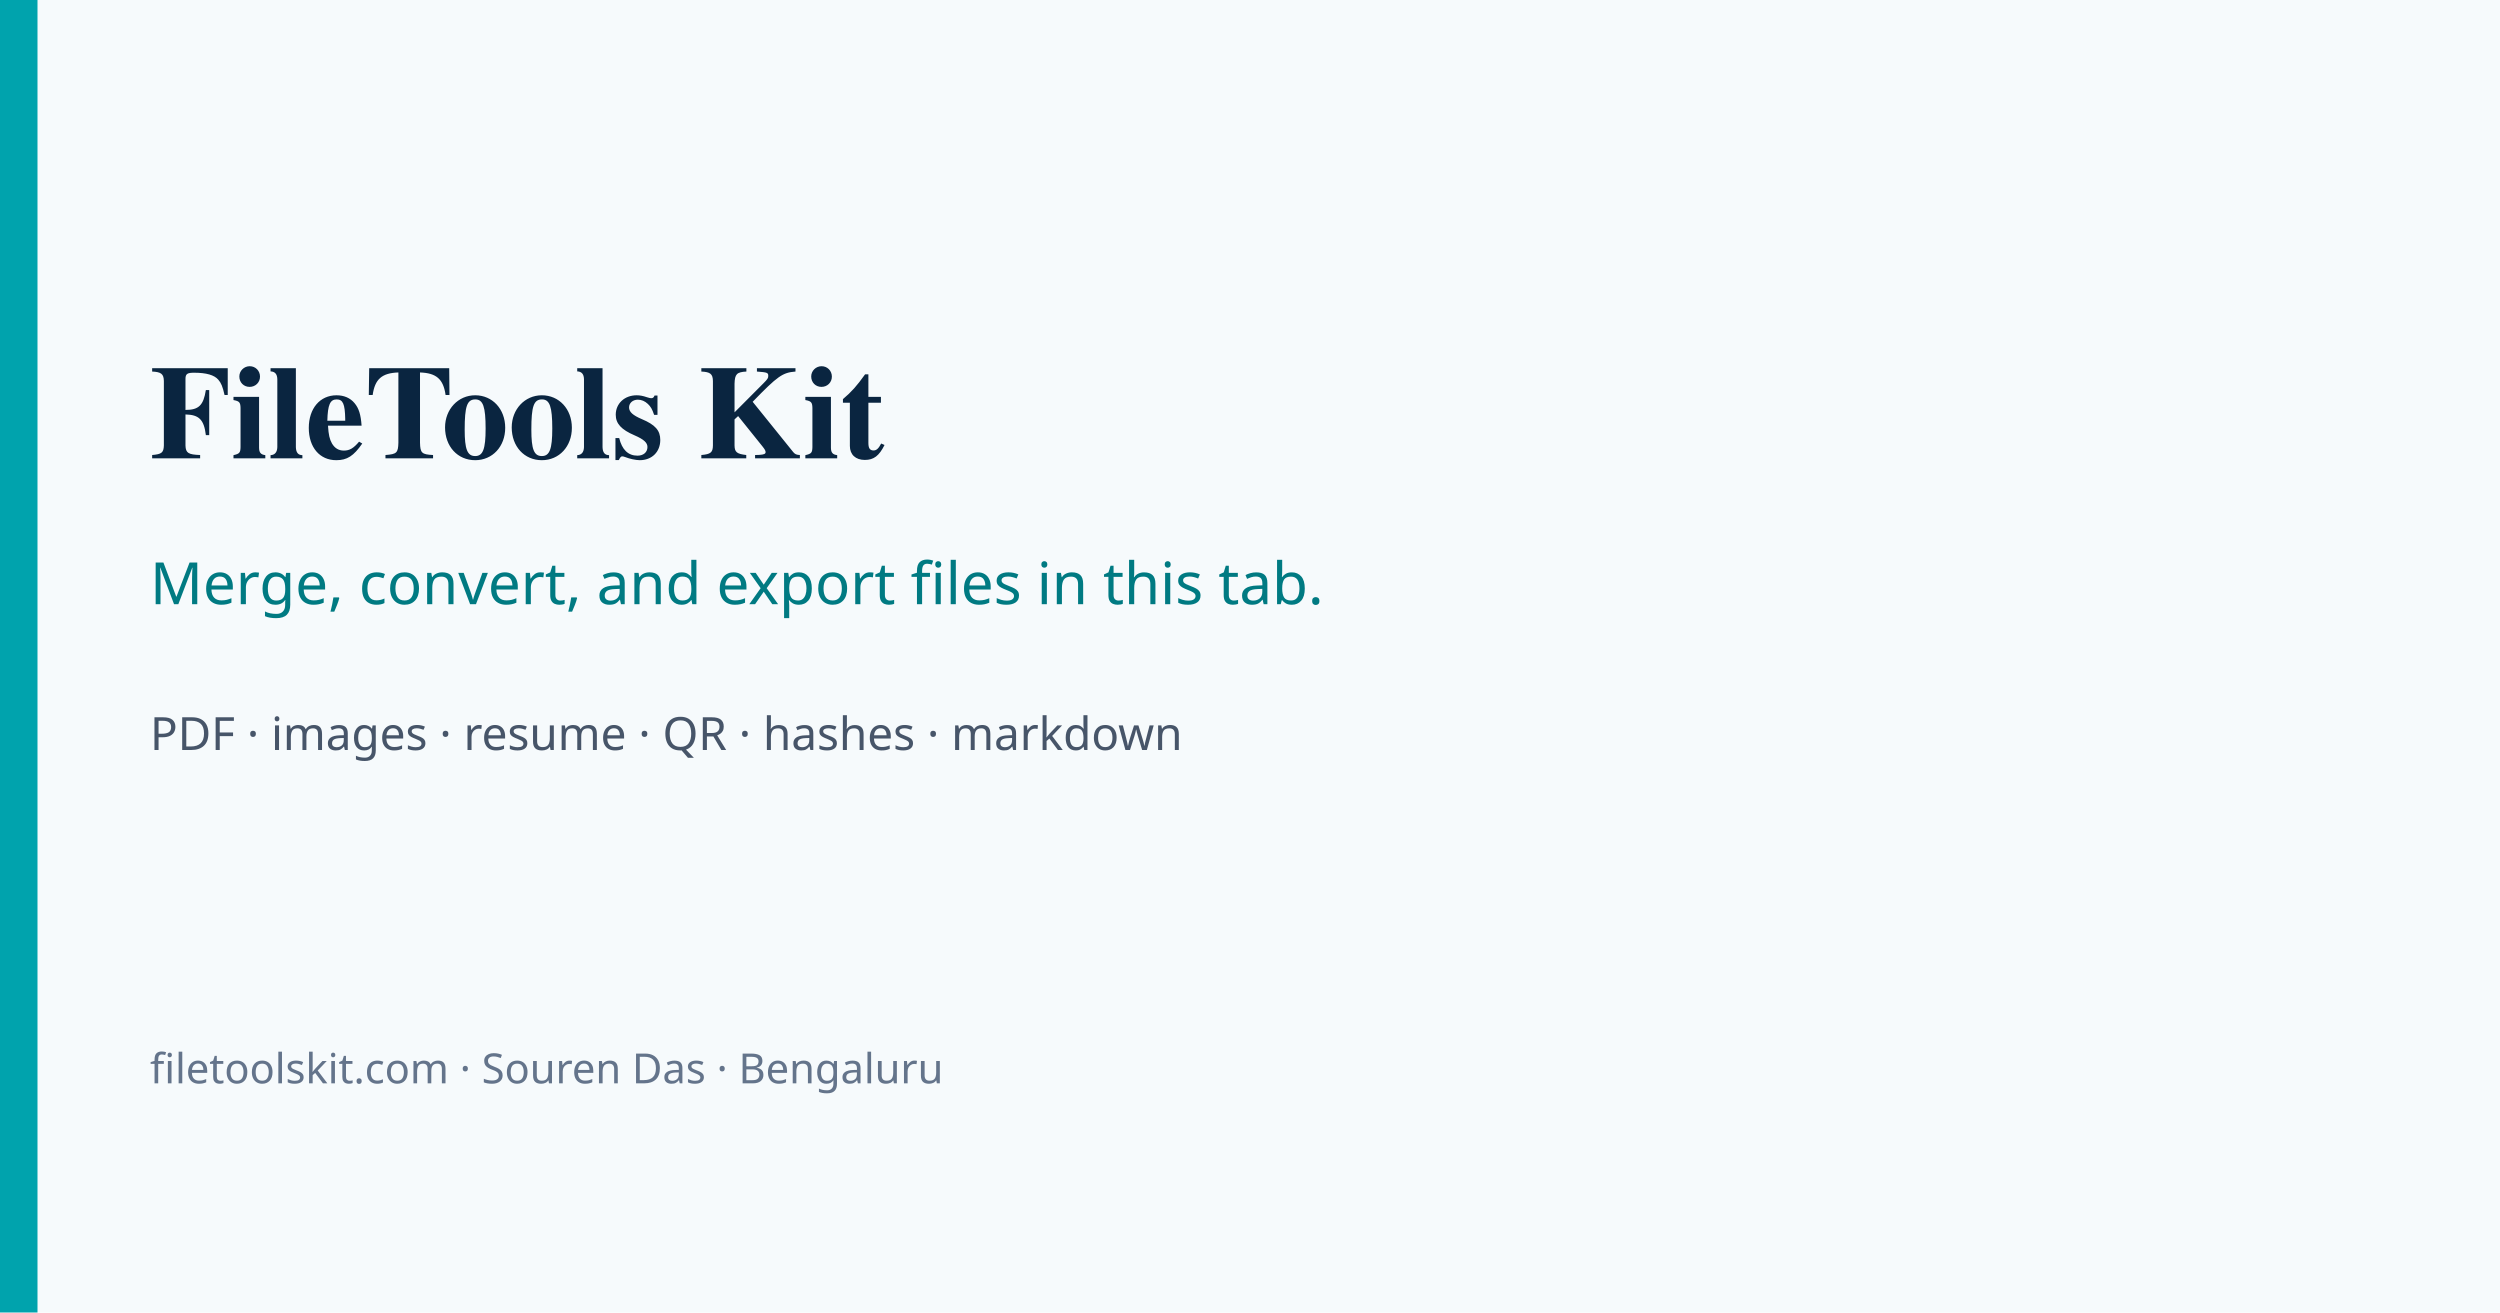
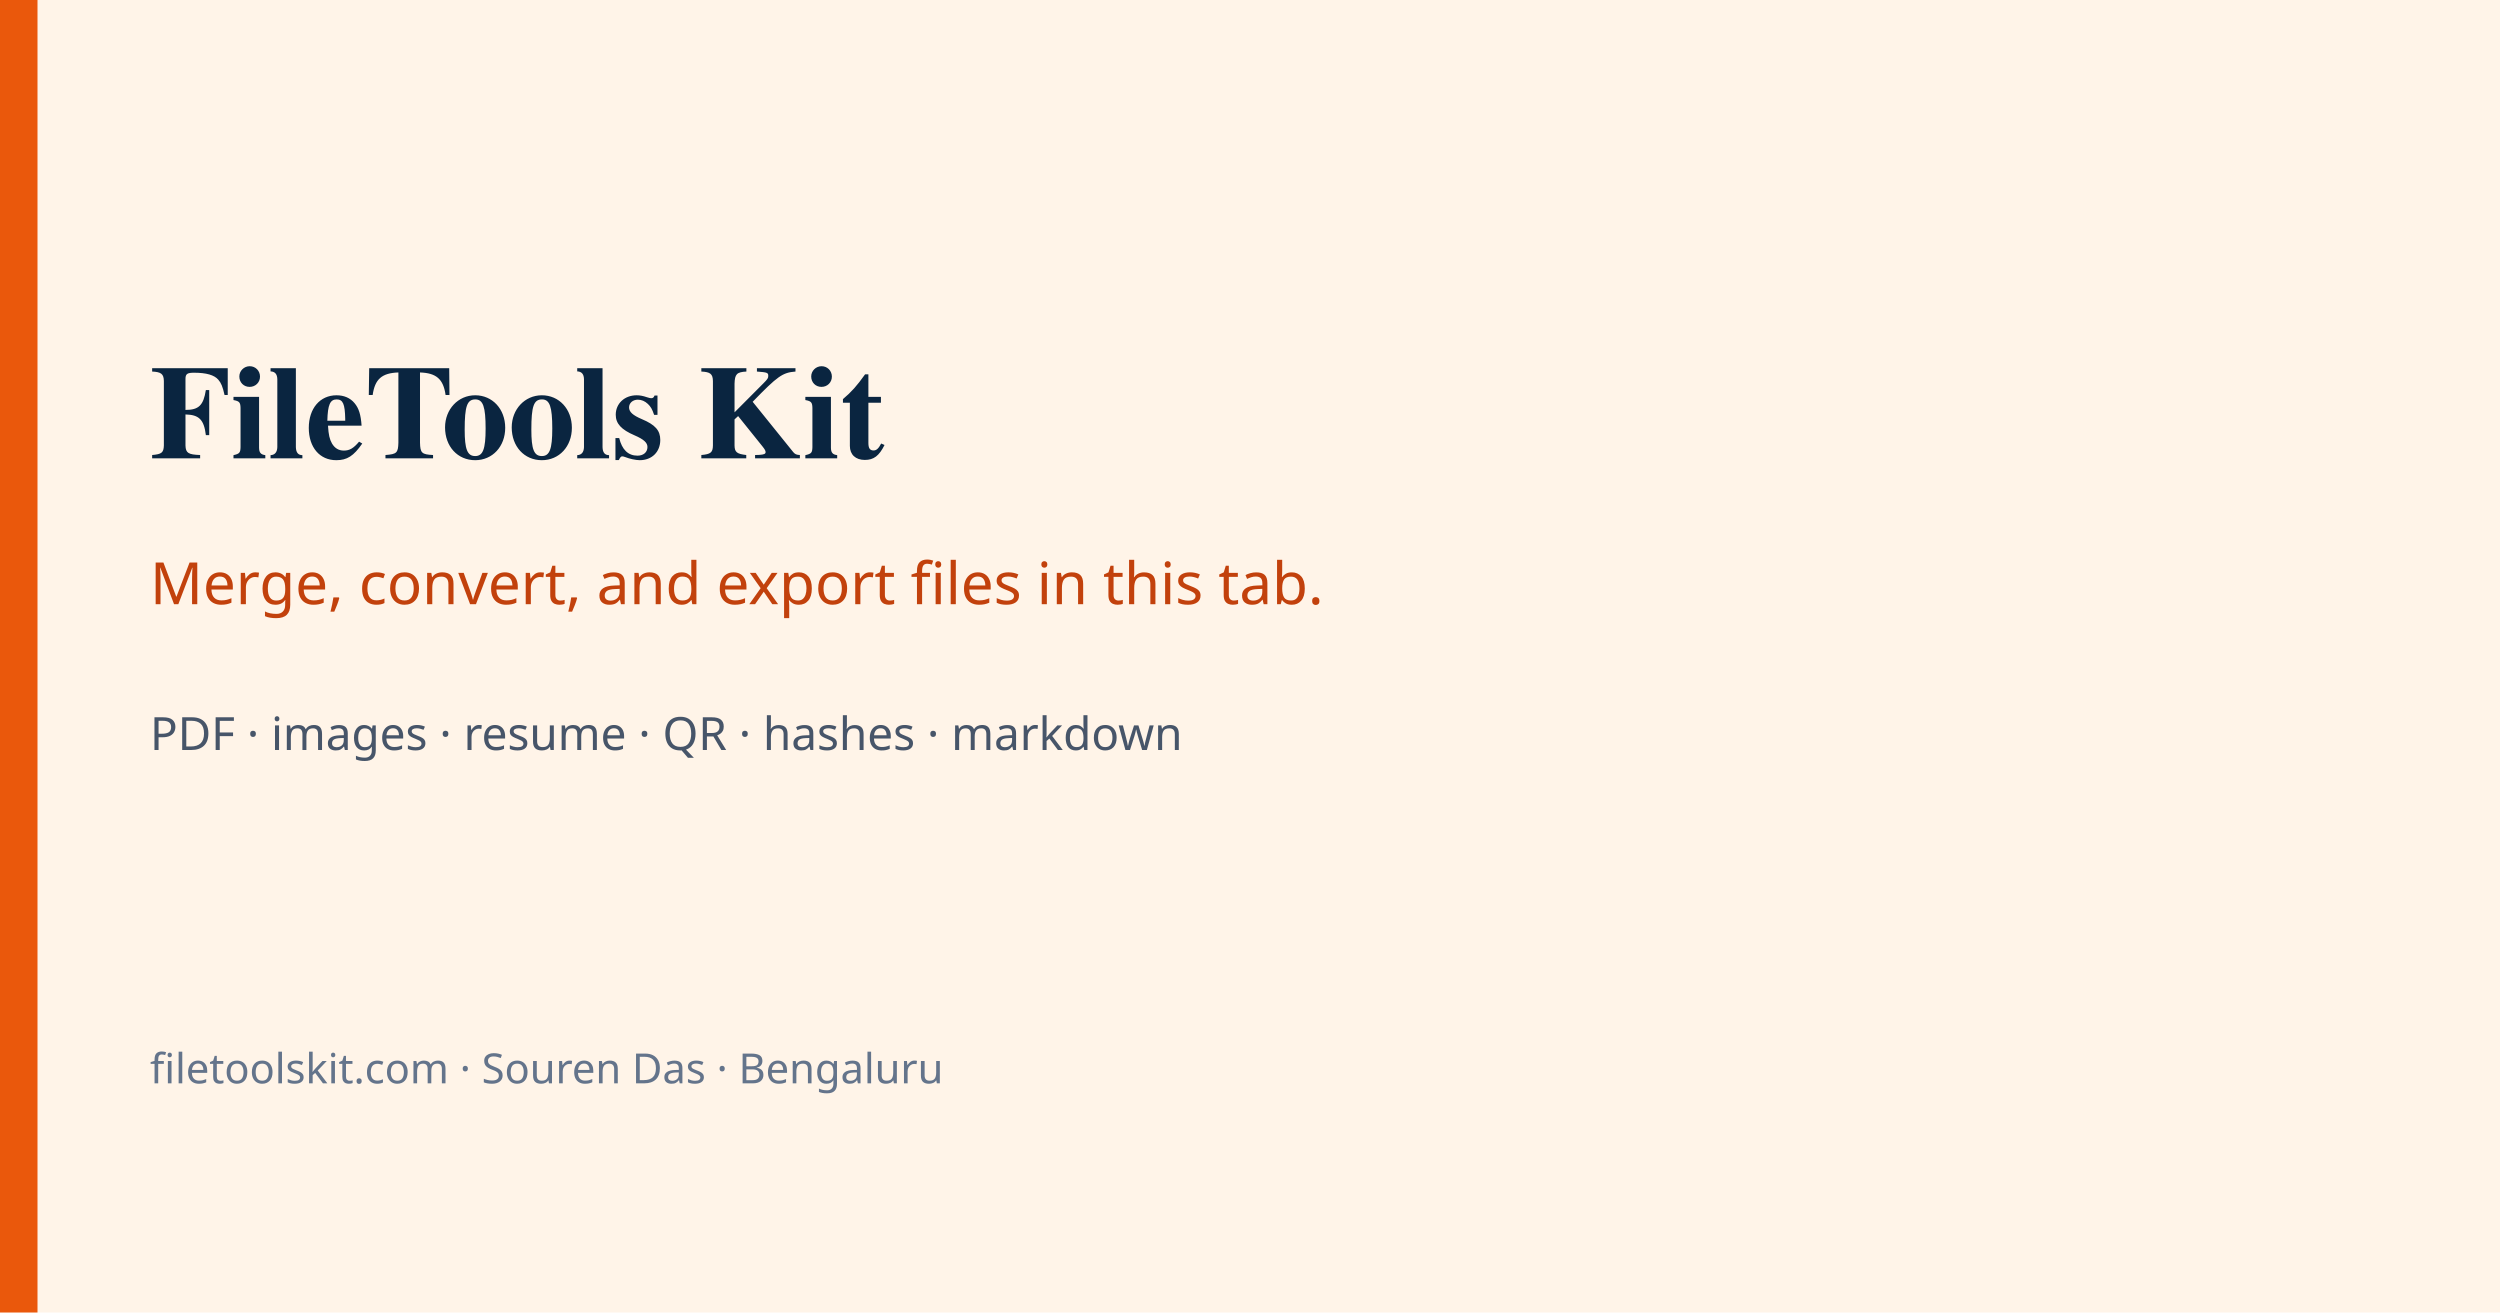
<svg xmlns="http://www.w3.org/2000/svg" width="1200" height="630" viewBox="0 0 1200 630">
-   <rect width="1200" height="630" fill="#F6FAFC" />
-   <rect x="0" y="0" width="18" height="630" fill="#00A3AD" />
+   <rect width="1200" height="630" fill="#FFF4E8" />
+   <rect x="0" y="0" width="18" height="630" fill="#EA580C" />
  <text x="72" y="220" font-family="Georgia, Times, serif" font-size="64" font-weight="700" fill="#0A2540">FileTools Kit</text>
-   <text x="72" y="290" font-family="system-ui, sans-serif" font-size="28" fill="#007A82">Merge, convert, and export files in this tab.</text>
+   <text x="72" y="290" font-family="system-ui, sans-serif" font-size="28" fill="#C2410C">Merge, convert, and export files in this tab.</text>
  <text x="72" y="360" font-family="system-ui, sans-serif" font-size="22" fill="#475569">PDF · images · resume · QR · hashes · markdown</text>
  <text x="72" y="520" font-family="system-ui, sans-serif" font-size="20" fill="#64748B">filetoolskit.com · Souren Das · Bengaluru</text>
</svg>
